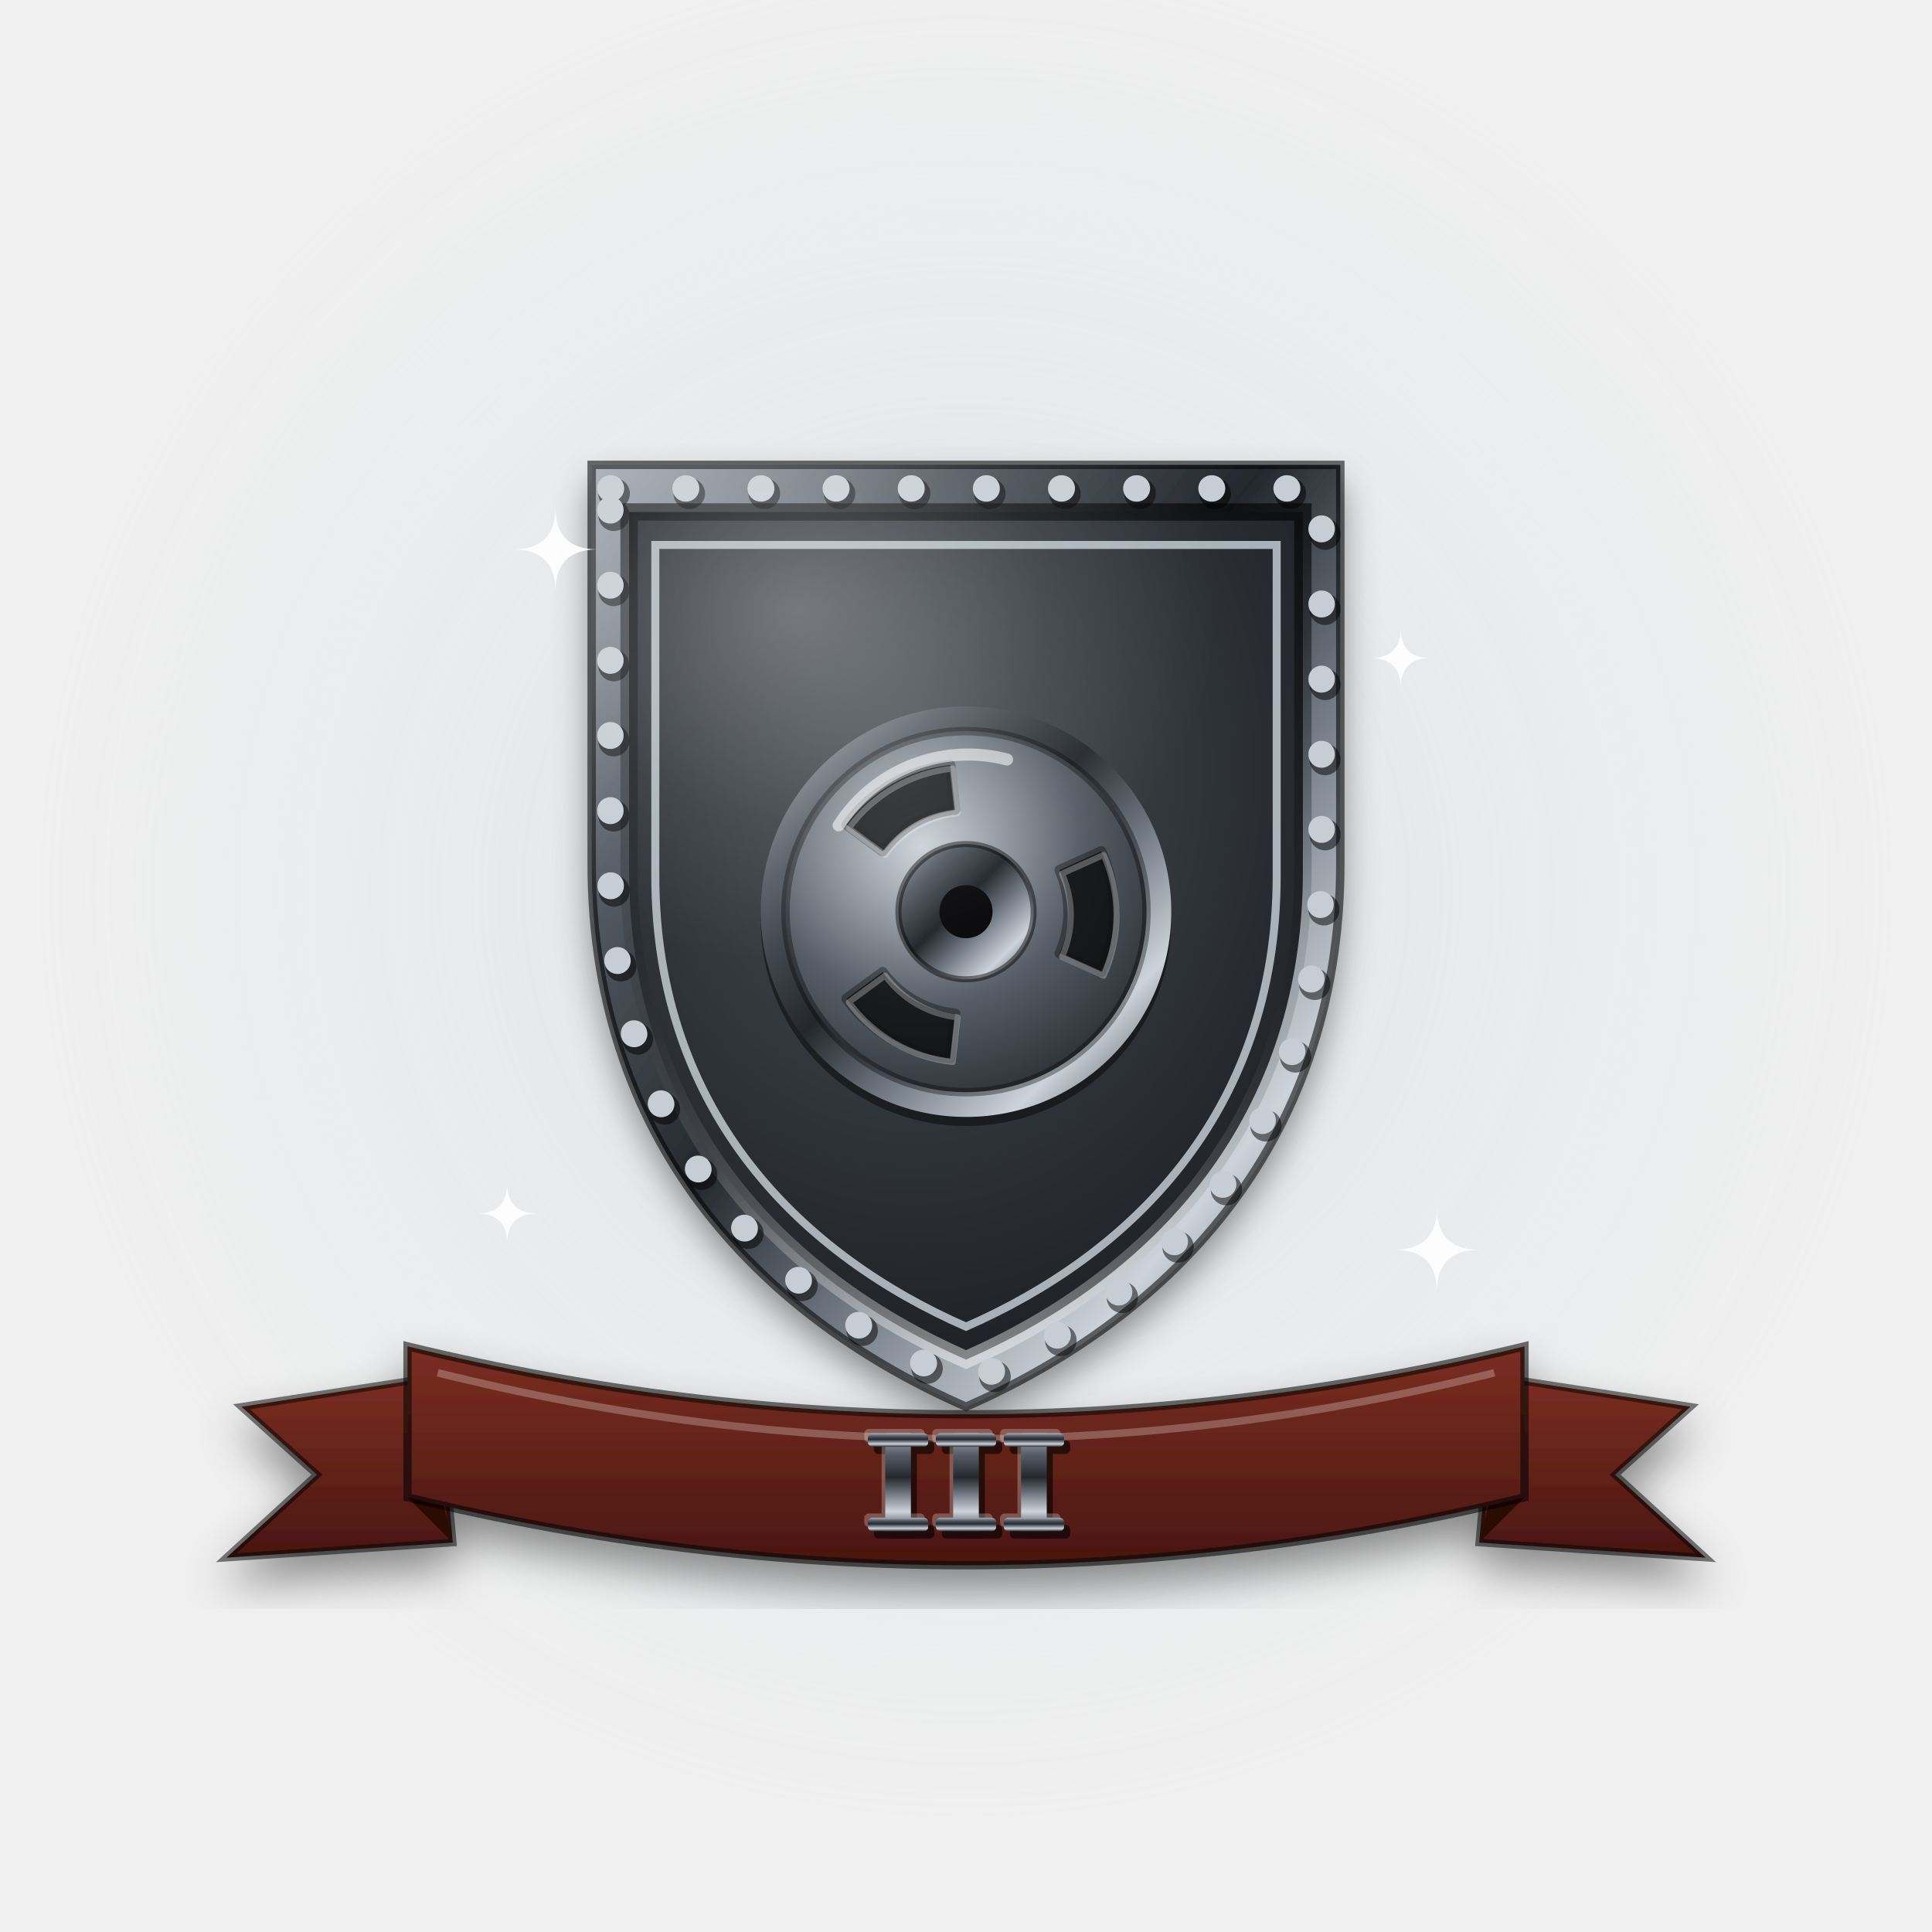
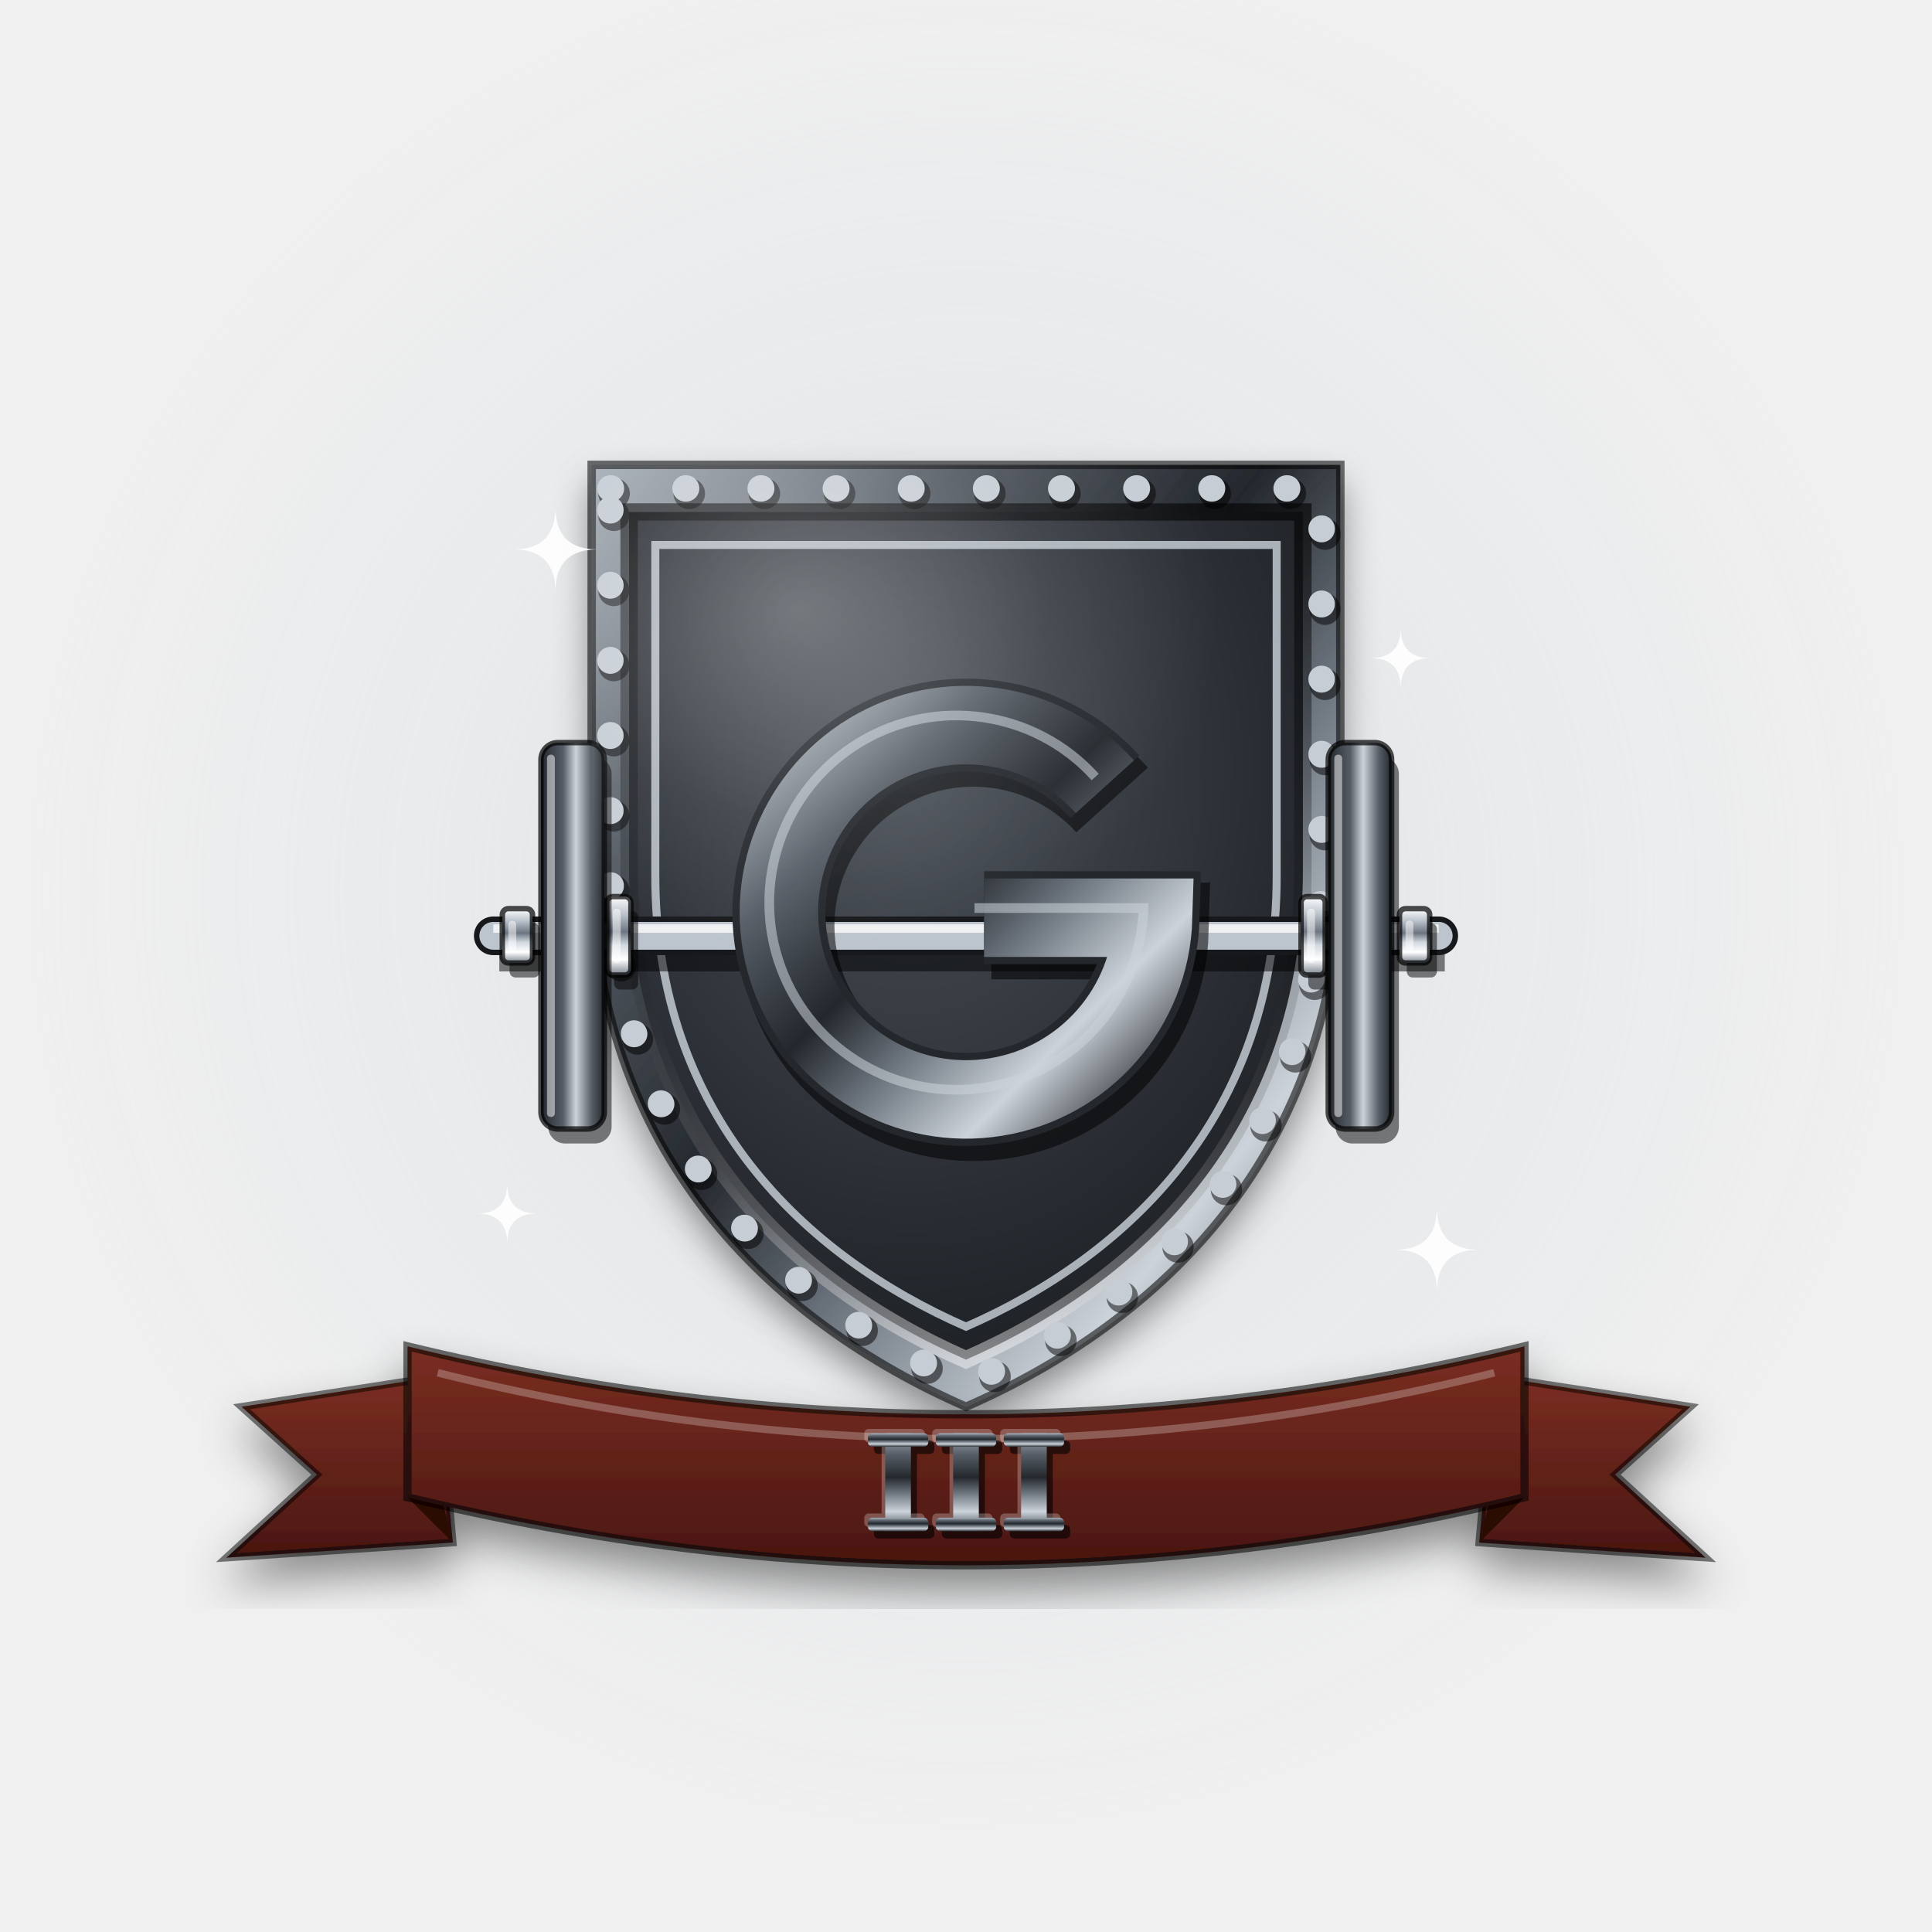
<svg xmlns="http://www.w3.org/2000/svg" viewBox="0 0 256 256">
  <defs>
    <filter id="ds" x="-20%" y="-20%" width="140%" height="140%">
      <feDropShadow dx="0" dy="3" stdDeviation="3" flood-color="#000" flood-opacity=".45" />
    </filter>
    <radialGradient id="r1" cx="0.5" cy="0.5" r="0.5">
      <stop offset="0" stop-color="#c9d2dc" stop-opacity="0.6" />
      <stop offset="0.45" stop-color="#c9d2dc" stop-opacity="0.24" />
      <stop offset="1" stop-color="#c9d2dc" stop-opacity="0" />
    </radialGradient>
    <radialGradient id="r2" cx="0.42" cy="0.3" r="0.85">
      <stop offset="0" stop-color="#4a5058" />
      <stop offset="0.6" stop-color="#2a2e34" />
      <stop offset="1" stop-color="#16181b" />
    </radialGradient>
    <linearGradient id="l3" x1="0" y1="0" x2="1" y2="1">
      <stop offset="0" stop-color="#a7afb8" />
      <stop offset="0.22" stop-color="#565d66" />
      <stop offset="0.45" stop-color="#24282d" />
      <stop offset="0.62" stop-color="#717983" />
      <stop offset="0.8" stop-color="#ccd3da" />
      <stop offset="1" stop-color="#2a2e33" />
    </linearGradient>
    <linearGradient id="l4" x1="0" y1="0" x2="0" y2="1">
      <stop offset="0" stop-color="#000" stop-opacity="0.6" />
      <stop offset="0.5" stop-color="#000" stop-opacity="0.1" />
      <stop offset="1" stop-color="#fff" stop-opacity="0.45" />
    </linearGradient>
-     <linearGradient id="l5" x1="0" y1="0" x2="1" y2="1">
+     <linearGradient id="l5" x1="0" y1="0" x2="1" y2="0">
+       <stop offset="0" stop-color="#24282d" />
+       <stop offset="0.35" stop-color="#565d66" />
+       <stop offset="0.55" stop-color="#ccd3da" />
+       <stop offset="0.8" stop-color="#565d66" />
+       <stop offset="1" stop-color="#24282d" />
+     </linearGradient>
+     <linearGradient id="l6" x1="0" y1="0" x2="0" y2="1">
+       <stop offset="0" stop-color="#ffffff" />
+       <stop offset="0.22" stop-color="#bcc4cd" />
+       <stop offset="0.45" stop-color="#6c7581" />
+       <stop offset="0.62" stop-color="#d2d9e0" />
+       <stop offset="0.8" stop-color="#ffffff" />
+       <stop offset="1" stop-color="#78818c" />
+     </linearGradient>
+     <linearGradient id="l7" x1="0" y1="0" x2="1" y2="1">
      <stop offset="0" stop-color="#a7afb8" />
      <stop offset="0.22" stop-color="#565d66" />
      <stop offset="0.45" stop-color="#24282d" />
      <stop offset="0.62" stop-color="#717983" />
      <stop offset="0.8" stop-color="#ccd3da" />
      <stop offset="1" stop-color="#2a2e33" />
    </linearGradient>
-     <radialGradient id="r6" cx="0.38" cy="0.32" r="0.8">
-       <stop offset="0" stop-color="#ccd3da" />
-       <stop offset="0.55" stop-color="#565d66" />
-       <stop offset="1" stop-color="#24282d" />
-     </radialGradient>
-     <radialGradient id="r7" cx="0.5" cy="0.5" r="0.5">
+     <radialGradient id="r8" cx="0.5" cy="0.5" r="0.5">
      <stop offset="0" stop-color="#fff" stop-opacity="0.3" />
      <stop offset="0.6" stop-color="#fff" stop-opacity="0.075" />
      <stop offset="1" stop-color="#fff" stop-opacity="0" />
    </radialGradient>
-     <clipPath id="c8">
+     <clipPath id="c9">
      <path d="M66 46H190V112C190 160 160 188 128 202C96 188 66 160 66 112Z" />
    </clipPath>
-     <linearGradient id="l9" x1="0" y1="0" x2="0" y2="1">
+     <linearGradient id="l10" x1="0" y1="0" x2="0" y2="1">
      <stop offset="0" stop-color="#7a2e22" />
      <stop offset="1" stop-color="#4a1610" />
    </linearGradient>
-     <linearGradient id="l10" x1="0" y1="0" x2="0" y2="1">
+     <linearGradient id="l11" x1="0" y1="0" x2="0" y2="1">
      <stop offset="0" stop-color="#a7afb8" />
      <stop offset="0.22" stop-color="#565d66" />
      <stop offset="0.45" stop-color="#24282d" />
      <stop offset="0.62" stop-color="#717983" />
      <stop offset="0.8" stop-color="#ccd3da" />
      <stop offset="1" stop-color="#2a2e33" />
    </linearGradient>
  </defs>
  <circle cx="128" cy="118" r="126" fill="url(#r1)" />
  <g transform="translate(128 124) scale(0.8) translate(-128 -124)">
    <path d="M66 46H190V112C190 160 160 188 128 202C96 188 66 160 66 112Z" fill="url(#l3)" filter="url(#ds)" />
    <path d="M66 46H190V112C190 160 160 188 128 202C96 188 66 160 66 112Z" fill="none" stroke="#000" stroke-opacity=".55" stroke-width="1.4" />
    <g transform="translate(128 124) scale(0.9) translate(-128 -124)">
      <path d="M66 46H190V112C190 160 160 188 128 202C96 188 66 160 66 112Z" fill="url(#r2)" />
      <path d="M66 46H190V112C190 160 160 188 128 202C96 188 66 160 66 112Z" fill="none" stroke="url(#l4)" stroke-width="3.2" />
    </g>
    <g transform="translate(128 124) scale(0.95) translate(-128 -124)">
      <path d="M66 46H190V112C190 160 160 188 128 202C96 188 66 160 66 112Z" fill="none" stroke="#000" stroke-opacity=".5" stroke-width="5.4" stroke-linecap="round" stroke-dasharray="0.1 13" transform="translate(.6 .9)" />
      <path d="M66 46H190V112C190 160 160 188 128 202C96 188 66 160 66 112Z" fill="none" stroke="#c6cdd4" stroke-width="4.6" stroke-linecap="round" stroke-dasharray="0.1 13" />
    </g>
    <g transform="translate(128 124) scale(0.83) translate(-128 -124)">
      <path d="M66 46H190V112C190 160 160 188 128 202C96 188 66 160 66 112Z" fill="none" stroke="#ccd3da" stroke-opacity=".8" stroke-width="1.6" />
    </g>
-     <circle cx="128" cy="121.5" r="34" fill="#000" opacity=".45" />
-     <circle cx="128" cy="120" r="34" fill="url(#l5)" />
-     <circle cx="128" cy="120" r="29.9" fill="url(#r6)" />
-     <circle cx="128" cy="120" r="29.9" fill="none" stroke="#000" stroke-opacity=".35" stroke-width="1.4" />
-     <path d="M150.4 110A24.5 24.5 0 0 1 150.4 130L143.5 126.9A17 17 0 0 0 143.5 113.1Z" fill="#0b0b0e" opacity=".82" stroke="#000" stroke-opacity=".4" stroke-width="1.7" stroke-linejoin="round" />
-     <path d="M150.4 110A24.5 24.5 0 0 1 150.4 130L143.5 126.9A17 17 0 0 0 143.5 113.1Z" fill="none" stroke="#fff" stroke-opacity=".28" stroke-width="1" transform="translate(.4 .6)" stroke-linejoin="round" />
-     <path d="M125.4 144.3A24.5 24.5 0 0 1 108.2 134.4L114.2 130A17 17 0 0 0 126.2 136.9Z" fill="#0b0b0e" opacity=".82" stroke="#000" stroke-opacity=".4" stroke-width="1.7" stroke-linejoin="round" />
-     <path d="M125.4 144.3A24.5 24.5 0 0 1 108.2 134.4L114.2 130A17 17 0 0 0 126.2 136.9Z" fill="none" stroke="#fff" stroke-opacity=".28" stroke-width="1" transform="translate(.4 .6)" stroke-linejoin="round" />
-     <path d="M108.2 105.6A24.5 24.5 0 0 1 125.4 95.7L126.2 103.1A17 17 0 0 0 114.2 110Z" fill="#0b0b0e" opacity=".82" stroke="#000" stroke-opacity=".4" stroke-width="1.7" stroke-linejoin="round" />
-     <path d="M108.2 105.6A24.5 24.5 0 0 1 125.4 95.7L126.2 103.1A17 17 0 0 0 114.2 110Z" fill="none" stroke="#fff" stroke-opacity=".28" stroke-width="1" transform="translate(.4 .6)" stroke-linejoin="round" />
-     <circle cx="128" cy="120" r="11.2" fill="url(#l5)" stroke="#000" stroke-opacity=".45" stroke-width="1" />
-     <circle cx="128" cy="120" r="4.4" fill="#0c0c0f" />
-     <path d="M106.9 105.7A25.5 25.5 0 0 1 134.8 94.8" fill="none" stroke="#fff" stroke-opacity=".55" stroke-width="2" stroke-linecap="round" />
-     <g clip-path="url(#c8)">
-       <ellipse cx="100" cy="70" rx="70" ry="58" fill="url(#r7)" />
+     <path d="M49.7 124 L56.2 124 L62.8 124 L69.3 124 L75.8 124 L82.3 124 L88.8 124 L95.4 124 L101.9 124 L108.4 124 L115 124 L121.5 124 L128 124 L134.5 124 L141.1 124 L147.6 124 L154.1 124 L160.6 124 L167.2 124 L173.7 124 L180.2 124 L186.7 124 L193.2 124 L199.8 124 L206.3 124" fill="none" stroke="#000" stroke-opacity=".5" stroke-width="7" transform="translate(1 2.4)" />
+     <path d="M49.7 124 L56.2 124 L62.8 124 L69.3 124 L75.8 124 L82.3 124 L88.8 124 L95.4 124 L101.9 124 L108.4 124 L115 124 L121.5 124 L128 124 L134.5 124 L141.1 124 L147.6 124 L154.1 124 L160.6 124 L167.2 124 L173.7 124 L180.2 124 L186.7 124 L193.2 124 L199.8 124 L206.3 124" fill="none" stroke="#17181b" stroke-width="6.4" stroke-linecap="round" />
+     <path d="M49.7 124 L56.2 124 L62.8 124 L69.3 124 L75.8 124 L82.3 124 L88.8 124 L95.4 124 L101.9 124 L108.4 124 L115 124 L121.5 124 L128 124 L134.5 124 L141.1 124 L147.6 124 L154.1 124 L160.6 124 L167.2 124 L173.7 124 L180.2 124 L186.7 124 L193.2 124 L199.8 124 L206.3 124" fill="none" stroke="#bcc4cd" stroke-width="4.6" stroke-linecap="round" />
+     <path d="M49.7 124 L56.2 124 L62.8 124 L69.3 124 L75.8 124 L82.3 124 L88.8 124 L95.4 124 L101.9 124 L108.4 124 L115 124 L121.5 124 L128 124 L134.5 124 L141.1 124 L147.6 124 L154.1 124 L160.6 124 L167.2 124 L173.7 124 L180.2 124 L186.7 124 L193.2 124 L199.8 124 L206.3 124" fill="none" stroke="#ffffff" stroke-opacity=".75" stroke-width="1.4" transform="translate(0 -1.2)" />
+     <g transform="translate(70.5 124) rotate(-0)">
+       <rect x="-0.8" y="-4.1" width="4" height="13" rx="1" fill="#000" opacity=".5" />
+       <rect x="-2" y="-6.5" width="4" height="13" rx="1" fill="url(#l6)" stroke="#000" stroke-opacity=".7" stroke-width=".9" />
+       <rect x="-1" y="-4.5" width="1.3" height="9" rx=".6" fill="#fff" opacity=".5" />
+     </g>
+     <g transform="translate(62.8 124) rotate(-0)">
+       <rect x="-4" y="-29.6" width="10.5" height="64" rx="2.8" fill="#000" opacity=".5" />
+       <rect x="-5.2" y="-32" width="10.5" height="64" rx="2.8" fill="url(#l5)" stroke="#000" stroke-opacity=".7" stroke-width=".9" />
+       <rect x="-4.2" y="-30" width="1.3" height="60" rx=".6" fill="#fff" opacity=".5" />
+     </g>
+     <g transform="translate(53.7 124) rotate(-0)">
+       <rect x="-1.3" y="-2.1" width="5" height="9" rx="1" fill="#000" opacity=".5" />
+       <rect x="-2.5" y="-4.5" width="5" height="9" rx="1" fill="url(#l6)" stroke="#000" stroke-opacity=".7" stroke-width=".9" />
+       <rect x="-1.5" y="-2.5" width="1.3" height="5" rx=".6" fill="#fff" opacity=".5" />
+     </g>
+     <g transform="translate(185.5 124) rotate(0)">
+       <rect x="-0.8" y="-4.1" width="4" height="13" rx="1" fill="#000" opacity=".5" />
+       <rect x="-2" y="-6.5" width="4" height="13" rx="1" fill="url(#l6)" stroke="#000" stroke-opacity=".7" stroke-width=".9" />
+       <rect x="-1" y="-4.5" width="1.3" height="9" rx=".6" fill="#fff" opacity=".5" />
+     </g>
+     <g transform="translate(193.2 124) rotate(0)">
+       <rect x="-4" y="-29.6" width="10.5" height="64" rx="2.8" fill="#000" opacity=".5" />
+       <rect x="-5.2" y="-32" width="10.5" height="64" rx="2.8" fill="url(#l5)" stroke="#000" stroke-opacity=".7" stroke-width=".9" />
+       <rect x="-4.2" y="-30" width="1.3" height="60" rx=".6" fill="#fff" opacity=".5" />
+     </g>
+     <g transform="translate(202.3 124) rotate(0)">
+       <rect x="-1.3" y="-2.1" width="5" height="9" rx="1" fill="#000" opacity=".5" />
+       <rect x="-2.5" y="-4.5" width="5" height="9" rx="1" fill="url(#l6)" stroke="#000" stroke-opacity=".7" stroke-width=".9" />
+       <rect x="-1.5" y="-2.5" width="1.3" height="5" rx=".6" fill="#fff" opacity=".5" />
+     </g>
+     <path d="M151 99.3A31 31 0 1 0 159 121H131" fill="none" stroke="#000" stroke-opacity=".55" stroke-width="16" transform="translate(1.2 2.2)" />
+     <path d="M151 99.3A31 31 0 1 0 159 121H131" fill="none" stroke="#24282d" stroke-width="15.4" />
+     <path d="M151 99.3A31 31 0 1 0 159 121H131" fill="none" stroke="url(#l7)" stroke-width="13" />
+     <path d="M151 99.3A31 31 0 1 0 159 121H131" fill="none" stroke="#ccd3da" stroke-opacity=".55" stroke-width="1.6" transform="translate(-1.6 -1.6)" />
+     <g clip-path="url(#c9)">
+       <ellipse cx="100" cy="70" rx="70" ry="58" fill="url(#r8)" />
    </g>
    <path d="M60 53Q60 60 67 60Q60 60 60 67Q60 60 53 60Q60 60 60 53Z" fill="#fff" opacity=".9" />
    <path d="M200 73Q200 78 205 78Q200 78 200 83Q200 78 195 78Q200 78 200 73Z" fill="#fff" opacity=".9" />
    <path d="M52 165Q52 170 57 170Q52 170 52 175Q52 170 47 170Q52 170 52 165Z" fill="#fff" opacity=".9" />
    <path d="M206 169Q206 176 213 176Q206 176 206 183Q206 176 199 176Q206 176 206 169Z" fill="#fff" opacity=".9" />
  </g>
  <g filter="url(#ds)">
-     <path d="M58 182.4L32 186.4L42 195.4L30 206.4L60 204.4Z" fill="url(#l9)" stroke="#000" stroke-opacity=".5" stroke-width="1" />
-     <path d="M198 182.4L224 186.4L214 195.4L226 206.4L196 204.4Z" fill="url(#l9)" stroke="#000" stroke-opacity=".5" stroke-width="1" />
+     <path d="M58 182.4L32 186.4L42 195.4L30 206.4L60 204.4Z" fill="url(#l10)" stroke="#000" stroke-opacity=".5" stroke-width="1" />
+     <path d="M198 182.4L224 186.4L214 195.4L226 206.4L196 204.4Z" fill="url(#l10)" stroke="#000" stroke-opacity=".5" stroke-width="1" />
    <path d="M54 198.4L60 204.4L58 196.4Z" fill="#2a0a06" />
    <path d="M202 198.4L196 204.4L198 196.4Z" fill="#2a0a06" />
-     <path d="M54 178.4Q128 196.4 202 178.4L202 198.4Q128 216.4 54 198.4Z" fill="url(#l9)" stroke="#000" stroke-opacity=".55" stroke-width="1.1" />
+     <path d="M54 178.4Q128 196.4 202 178.4L202 198.4Q128 216.4 54 198.4Z" fill="url(#l10)" stroke="#000" stroke-opacity=".55" stroke-width="1.1" />
    <path d="M58 181.9Q128 199.4 198 181.9" fill="none" stroke="#fff" stroke-opacity=".25" stroke-width="1" />
  </g>
  <g transform="translate(0.8 0.96)" fill="#000" opacity="0.6">
    <rect x="117.3" y="189.9" width="3.4" height="13" />
    <rect x="115" y="189.9" width="8" height="1.8" rx=".6" />
    <rect x="115" y="201.1" width="8" height="1.8" rx=".6" />
    <rect x="126.3" y="189.9" width="3.4" height="13" />
    <rect x="124" y="189.9" width="8" height="1.8" rx=".6" />
    <rect x="124" y="201.1" width="8" height="1.8" rx=".6" />
    <rect x="135.3" y="189.9" width="3.4" height="13" />
    <rect x="133" y="189.9" width="8" height="1.8" rx=".6" />
    <rect x="133" y="201.1" width="8" height="1.8" rx=".6" />
  </g>
  <g transform="translate(-0.48 -0.56)" fill="#fff" opacity="0.25">
    <rect x="117.3" y="189.9" width="3.4" height="13" />
    <rect x="115" y="189.9" width="8" height="1.8" rx=".6" />
    <rect x="115" y="201.1" width="8" height="1.8" rx=".6" />
    <rect x="126.3" y="189.9" width="3.4" height="13" />
    <rect x="124" y="189.9" width="8" height="1.8" rx=".6" />
    <rect x="124" y="201.1" width="8" height="1.8" rx=".6" />
    <rect x="135.3" y="189.9" width="3.4" height="13" />
    <rect x="133" y="189.9" width="8" height="1.8" rx=".6" />
    <rect x="133" y="201.1" width="8" height="1.8" rx=".6" />
  </g>
-   <g fill="url(#l10)">
+   <g fill="url(#l11)">
    <rect x="117.3" y="189.9" width="3.4" height="13" />
    <rect x="115" y="189.9" width="8" height="1.8" rx=".6" />
    <rect x="115" y="201.1" width="8" height="1.8" rx=".6" />
    <rect x="126.3" y="189.9" width="3.4" height="13" />
    <rect x="124" y="189.9" width="8" height="1.8" rx=".6" />
    <rect x="124" y="201.1" width="8" height="1.8" rx=".6" />
    <rect x="135.3" y="189.9" width="3.4" height="13" />
    <rect x="133" y="189.9" width="8" height="1.8" rx=".6" />
    <rect x="133" y="201.1" width="8" height="1.8" rx=".6" />
  </g>
</svg>
